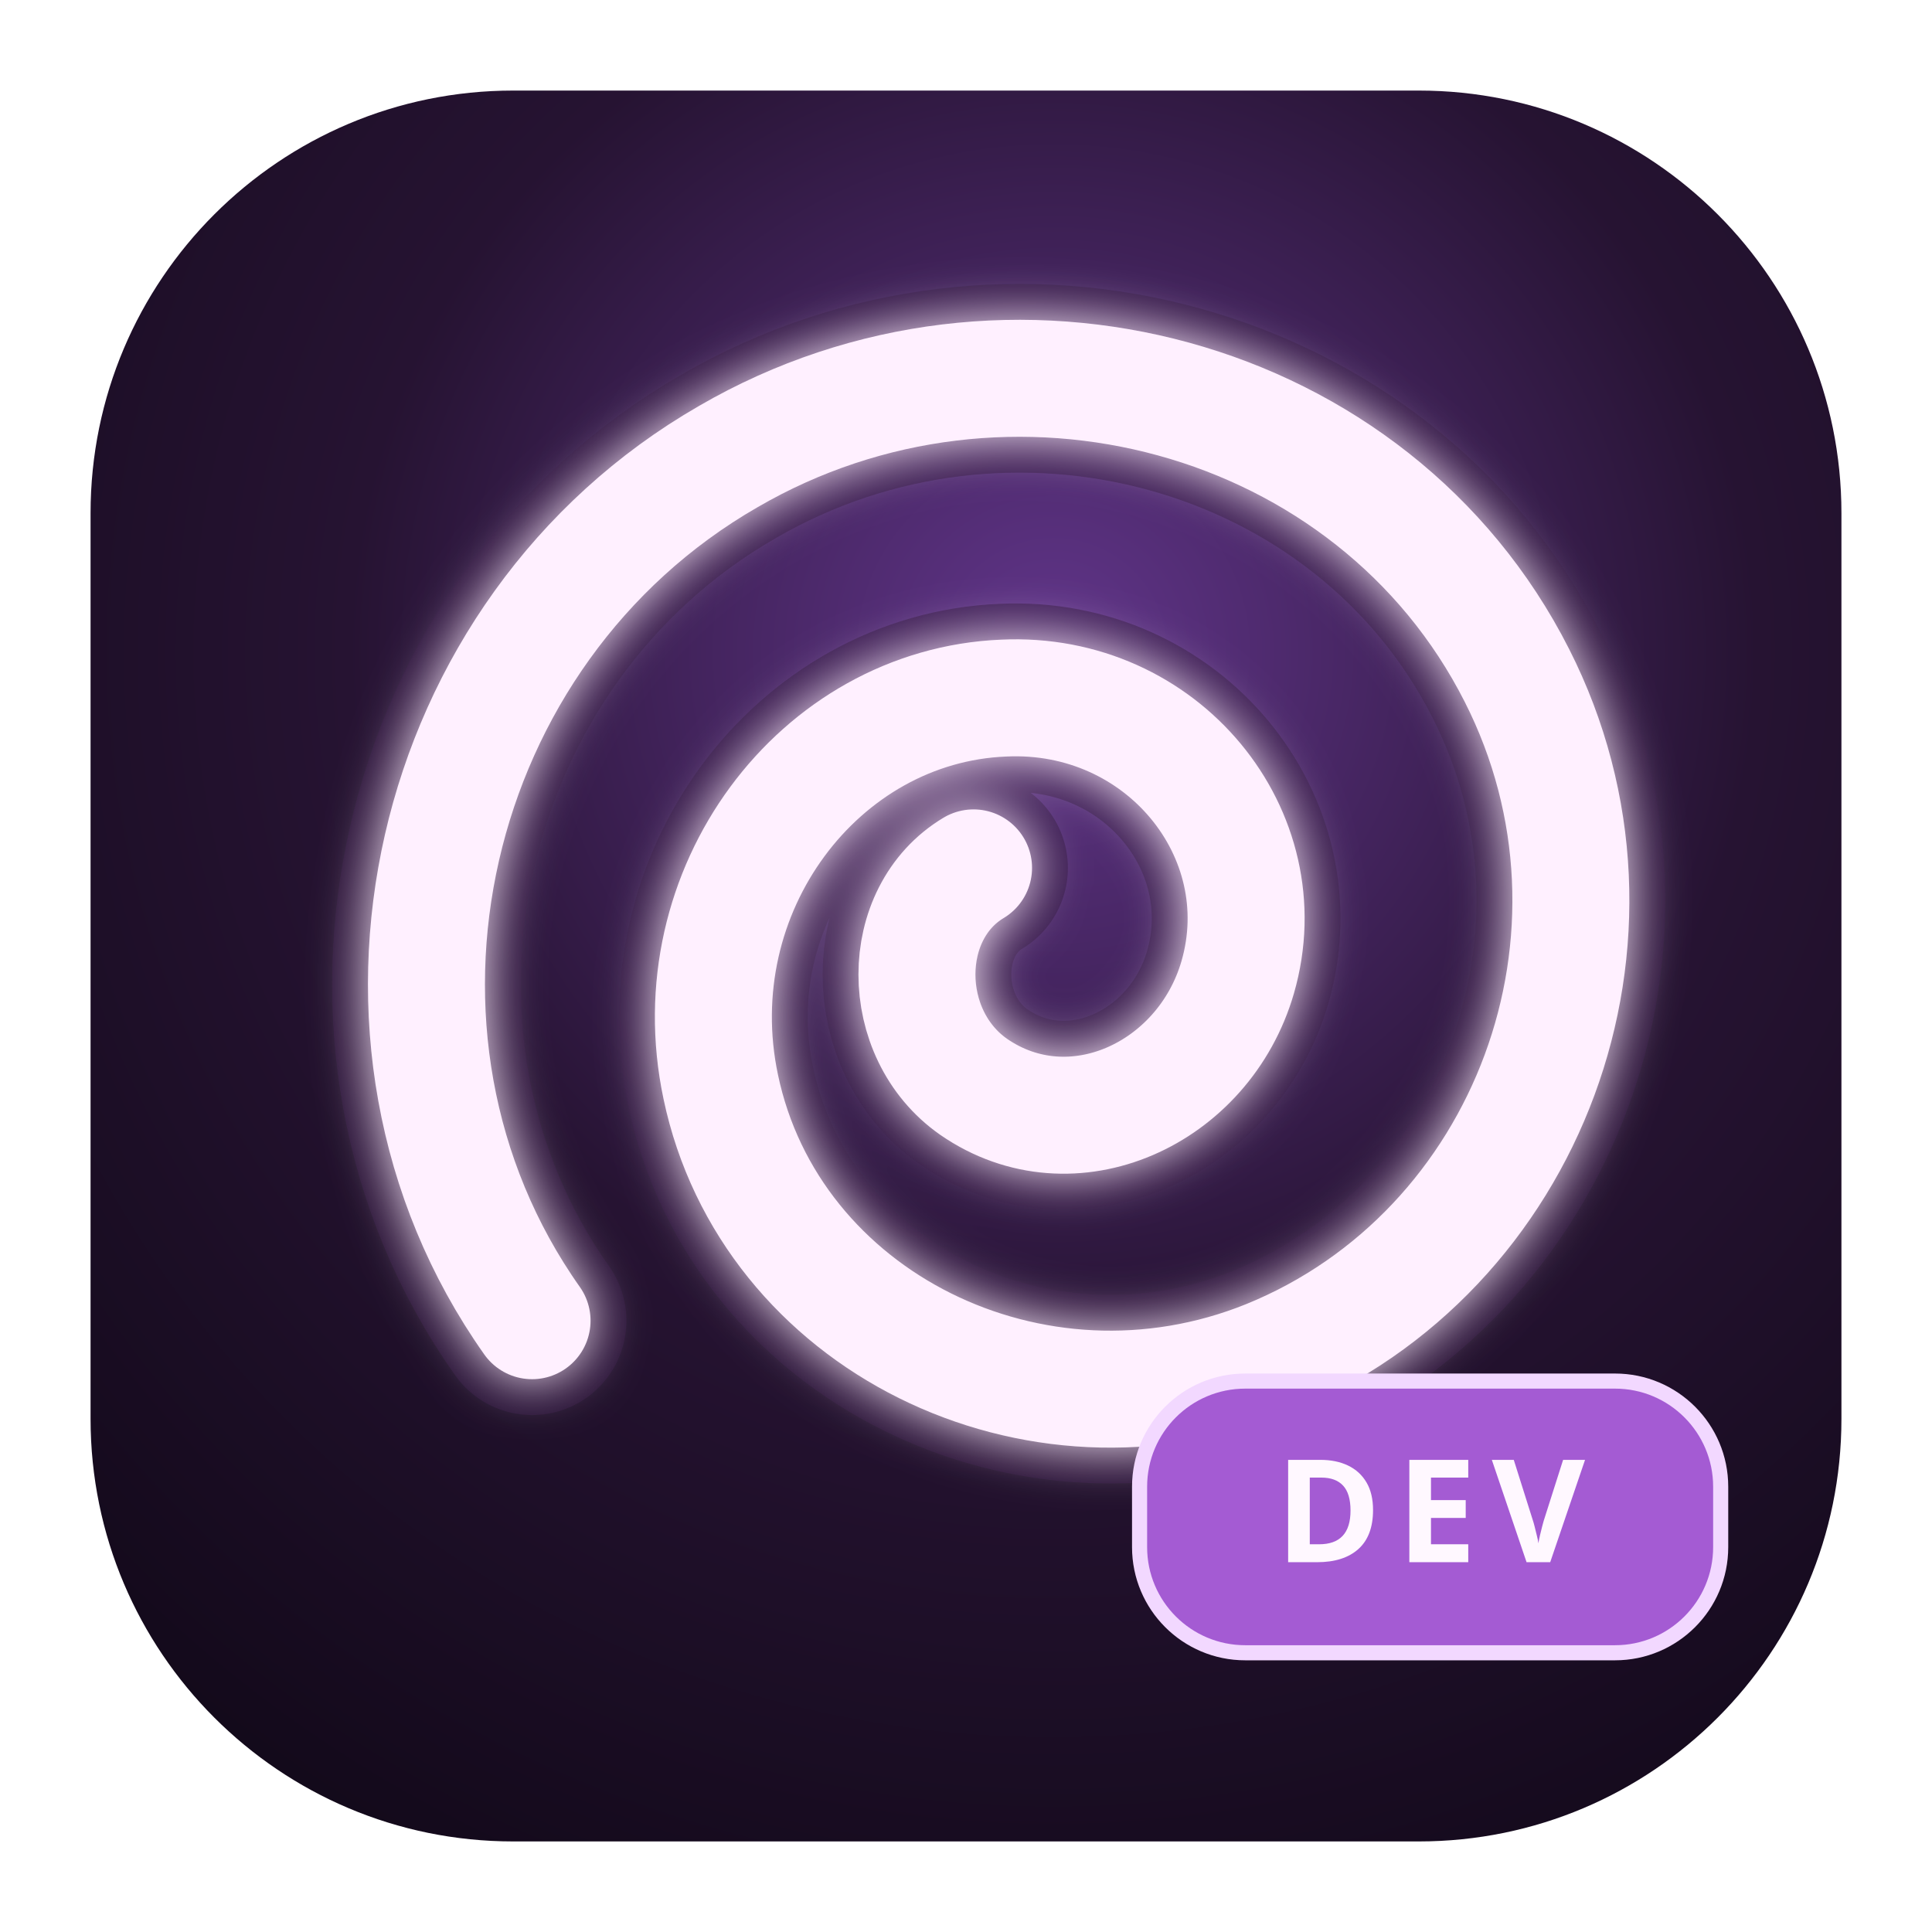
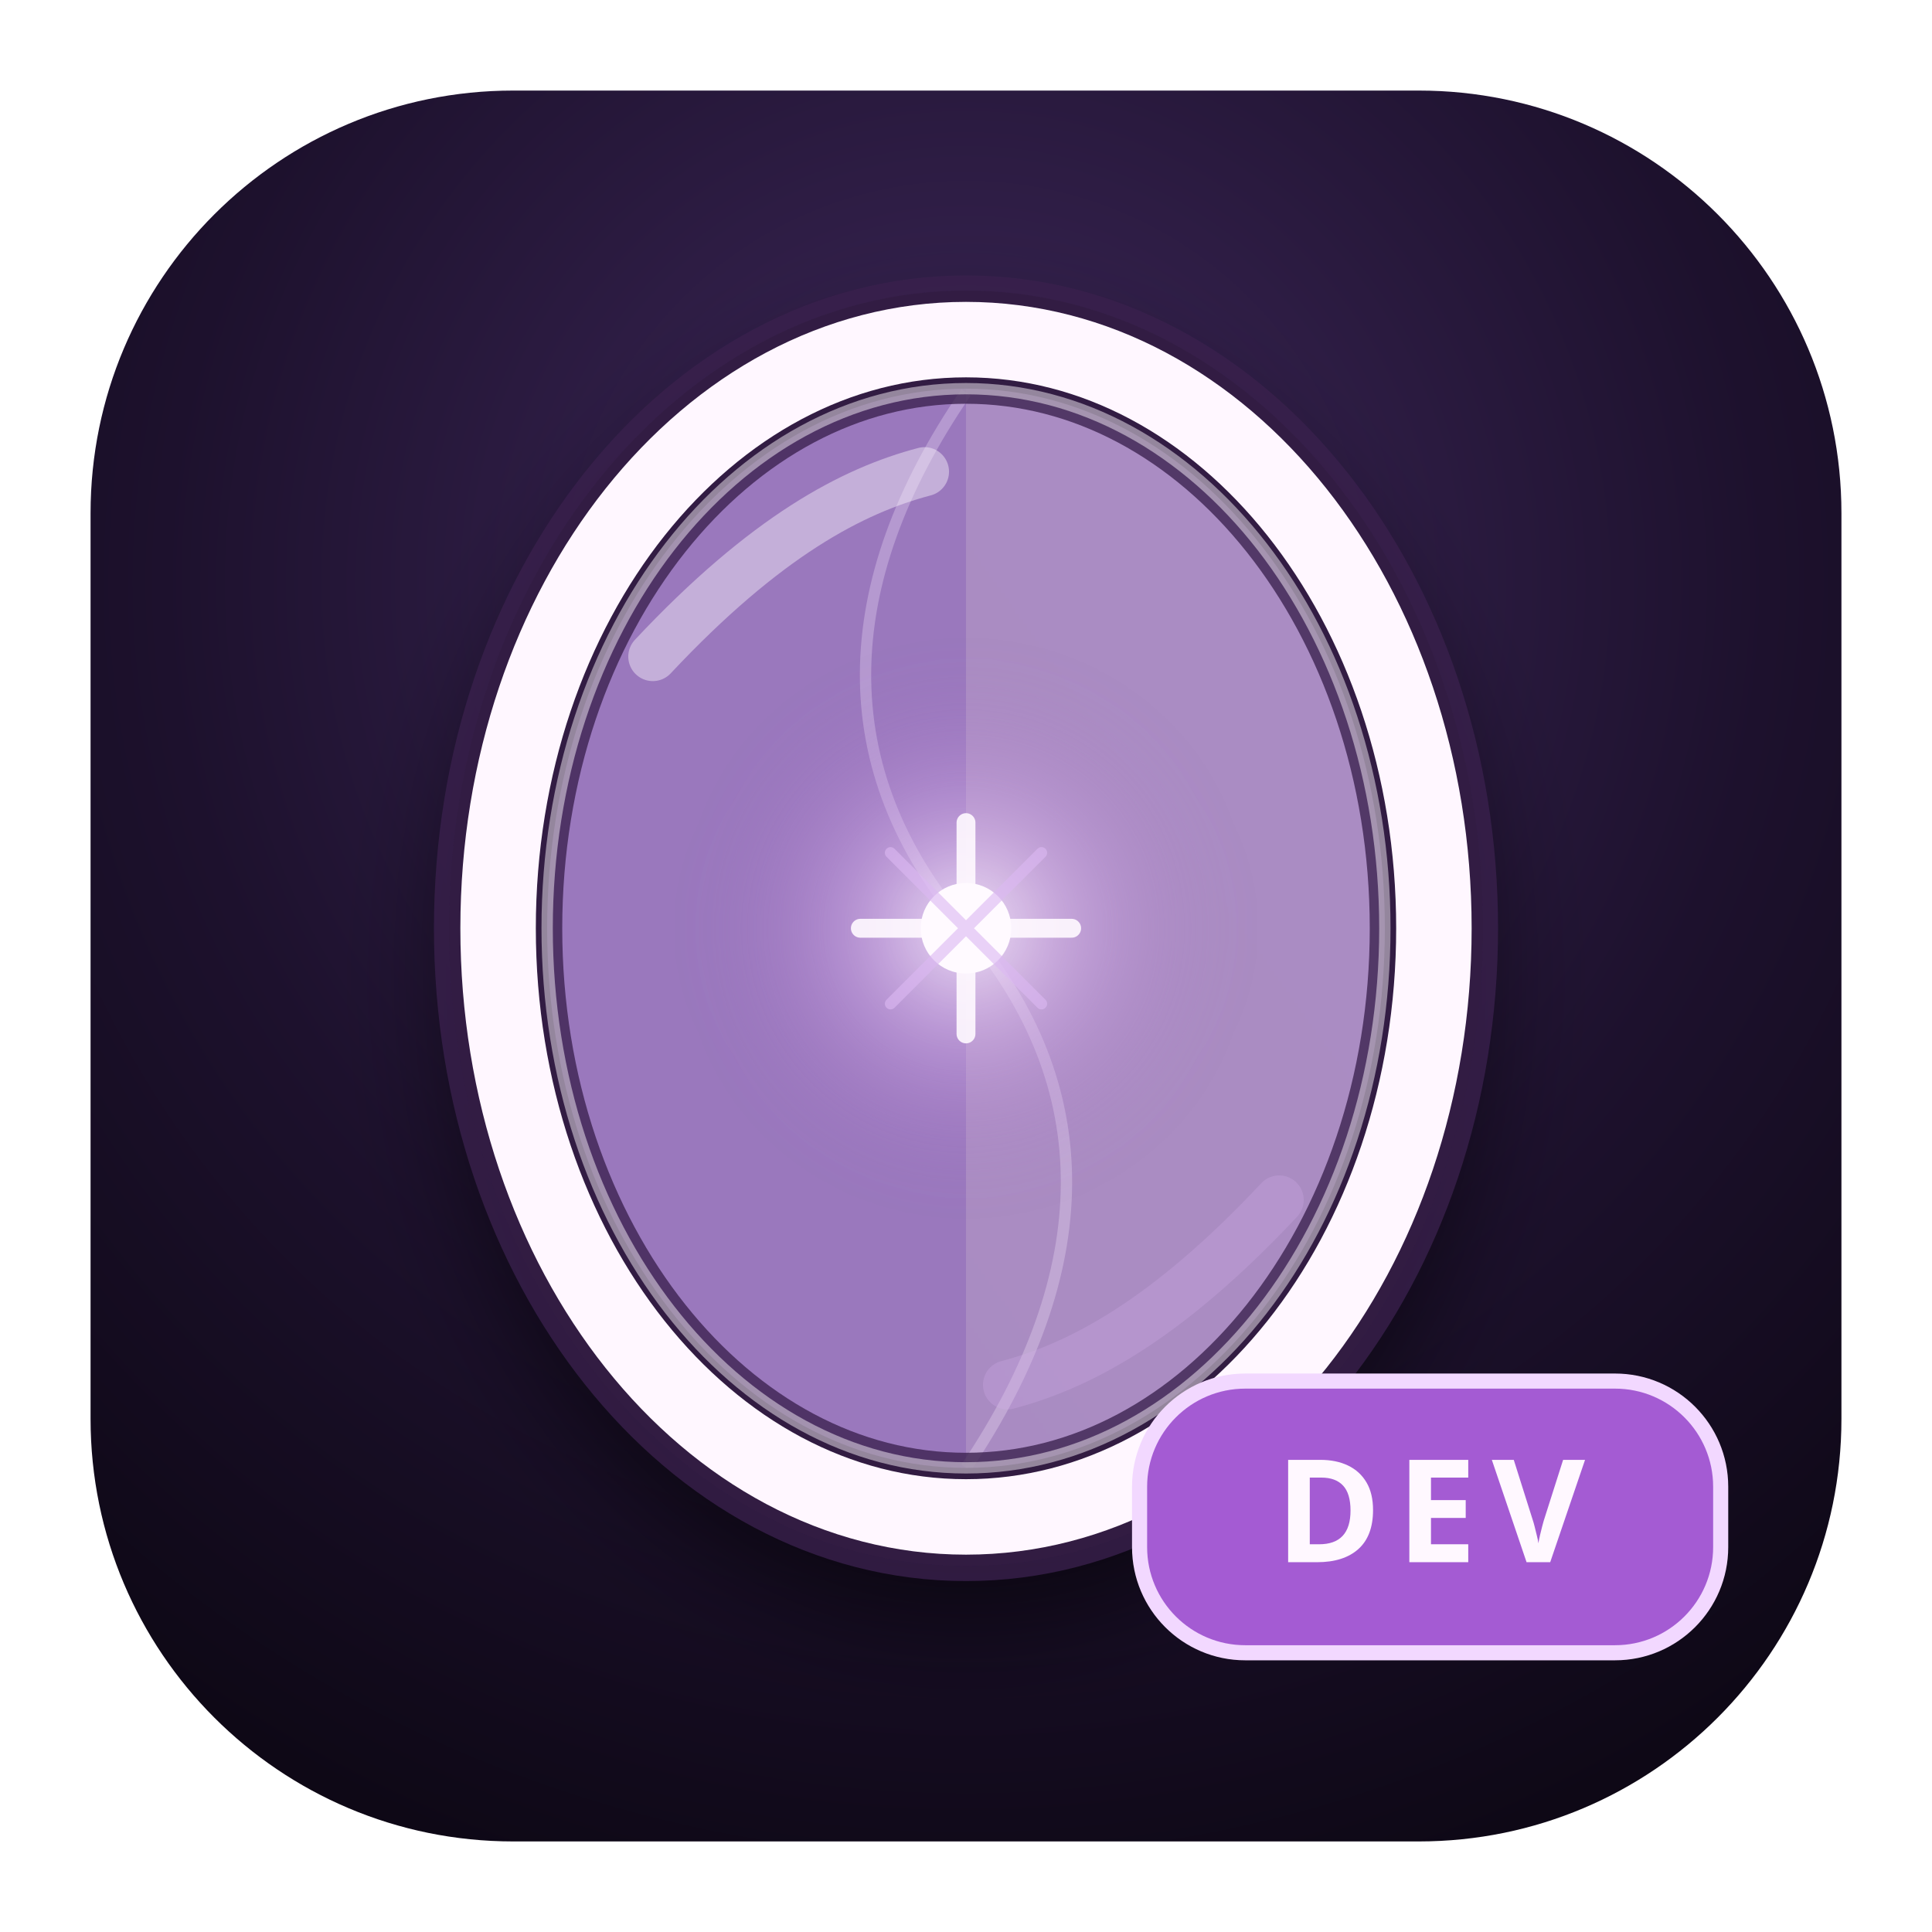
<svg xmlns="http://www.w3.org/2000/svg" width="512" height="512" viewBox="0 0 512 512" role="img" aria-labelledby="title desc">
  <defs>
-     <radialGradient id="bg" cx="55%" cy="32%" r="84%">
-       <stop offset="0" stop-color="#61358a" />
-       <stop offset="0.48" stop-color="#261332" />
-       <stop offset="1" stop-color="#100817" />
+     <radialGradient id="background" cx="50%" cy="28%" r="82%">
+       <stop offset="0" stop-color="#3e285b" />
+       <stop offset="0.56" stop-color="#1d112d" />
+       <stop offset="1" stop-color="#0c0713" />
    </radialGradient>
-     <linearGradient id="spiral" x1="116" y1="112" x2="394" y2="402">
-       <stop offset="0" stop-color="#fff0ff" />
-       <stop offset="0.5" stop-color="#d49af5" />
-       <stop offset="1" stop-color="#8752bd" />
+     <linearGradient id="frame" x1="130" y1="100" x2="382" y2="404">
+       <stop offset="0" stop-color="#fff7ff" />
+       <stop offset="0.24" stop-color="#dcb8f2" />
+       <stop offset="0.62" stop-color="#8b55b7" />
+       <stop offset="1" stop-color="#5a327d" />
    </linearGradient>
-     <filter id="glow" x="-40%" y="-40%" width="180%" height="180%">
-       <feGaussianBlur stdDeviation="7" result="b" />
-       <feMerge>
-         <feMergeNode in="b" />
-         <feMergeNode in="SourceGraphic" />
-       </feMerge>
+     <linearGradient id="leftGlass" x1="130" y1="120" x2="266" y2="370">
+       <stop offset="0" stop-color="#9a78bd" />
+       <stop offset="0.55" stop-color="#452c62" />
+       <stop offset="1" stop-color="#1c122b" />
+     </linearGradient>
+     <linearGradient id="rightGlass" x1="382" y1="120" x2="246" y2="370">
+       <stop offset="0" stop-color="#f0ddfa" />
+       <stop offset="0.45" stop-color="#7c579e" />
+       <stop offset="1" stop-color="#271735" />
+     </linearGradient>
+     <radialGradient id="innerLight" cx="50%" cy="50%" r="50%">
+       <stop offset="0" stop-color="#fffaff" stop-opacity="0.92" />
+       <stop offset="0.35" stop-color="#e6c4f6" stop-opacity="0.52" />
+       <stop offset="1" stop-color="#a66dca" stop-opacity="0" />
+     </radialGradient>
+     <clipPath id="glassClip">
+       <ellipse cx="256" cy="246" rx="111" ry="143" />
+     </clipPath>
+     <filter id="softGlow" x="-60%" y="-60%" width="220%" height="220%">
+       <feGaussianBlur stdDeviation="8" />
+     </filter>
+     <filter id="frameShadow" x="-30%" y="-25%" width="160%" height="170%">
+       <feDropShadow dx="0" dy="14" stdDeviation="14" flood-color="#050208" flood-opacity="0.62" />
    </filter>
  </defs>
-   <rect x="24" y="24" width="464" height="464" rx="112" fill="url(#bg)" />
-   <path d="M141 350c-53-75-28-183 52-229 74-43 171-17 209 58 35 69 3 153-66 181-62 25-132-10-145-72-11-52 26-101 75-103 42-2 73 36 62 74-9 31-44 47-70 29-20-14-20-46 0-58" fill="none" stroke="#321641" stroke-width="50" stroke-linecap="round" stroke-linejoin="round" opacity=".58" />
-   <path d="M141 350c-53-75-28-183 52-229 74-43 171-17 209 58 35 69 3 153-66 181-62 25-132-10-145-72-11-52 26-101 75-103 42-2 73 36 62 74-9 31-44 47-70 29-20-14-20-46 0-58" fill="none" stroke="url(#spiral)" stroke-width="31" stroke-linecap="round" stroke-linejoin="round" filter="url(#glow)" />
-   <circle cx="258" cy="230" r="13" fill="#fff0ff" />
+   <rect x="24" y="24" width="464" height="464" rx="112" fill="url(#background)" />
+   <ellipse cx="256" cy="246" rx="137" ry="169" fill="#120a1c" opacity="0.9" filter="url(#frameShadow)" />
+   <g clip-path="url(#glassClip)">
+     <rect x="145" y="103" width="111" height="286" fill="url(#leftGlass)" />
+     <rect x="256" y="103" width="111" height="286" fill="url(#rightGlass)" />
+     <path d="M256 104 C221 155 220 204 256 246 C292 288 291 337 256 389" fill="none" stroke="#f4e6fb" stroke-width="3" stroke-opacity="0.3" />
+     <path d="M173 174 C203 142 226 130 245 125" fill="none" stroke="#fffaff" stroke-width="13" stroke-linecap="round" stroke-opacity="0.42" />
+     <path d="M339 318 C309 350 286 362 267 367" fill="none" stroke="#d5afea" stroke-width="13" stroke-linecap="round" stroke-opacity="0.26" />
+     <circle cx="256" cy="246" r="66" fill="url(#innerLight)" filter="url(#softGlow)" />
+   </g>
+   <ellipse cx="256" cy="246" rx="124" ry="156" fill="none" stroke="#3a204d" stroke-width="34" opacity="0.78" />
+   <ellipse cx="256" cy="246" rx="124" ry="156" fill="none" stroke="url(#frame)" stroke-width="20" />
+   <ellipse cx="256" cy="246" rx="111" ry="143" fill="none" stroke="#fff8ff" stroke-width="3" stroke-opacity="0.48" />
+   <circle cx="256" cy="246" r="12" fill="#fffaff" />
+   <path d="M256 218 V274 M228 246 H284" stroke="#fffaff" stroke-width="5" stroke-linecap="round" opacity="0.9" />
+   <path d="M236 226 L276 266 M276 226 L236 266" stroke="#dcb8f2" stroke-width="3" stroke-linecap="round" opacity="0.62" />
  <rect x="302" y="366" width="154" height="72" rx="28" fill="#a45bd3" stroke="#f2d8ff" stroke-width="4" />
  <text x="379" y="414" text-anchor="middle" font-family="ui-sans-serif,system-ui,sans-serif" font-size="38" font-weight="800" letter-spacing="4" fill="#fff8ff">DEV</text>
</svg>
